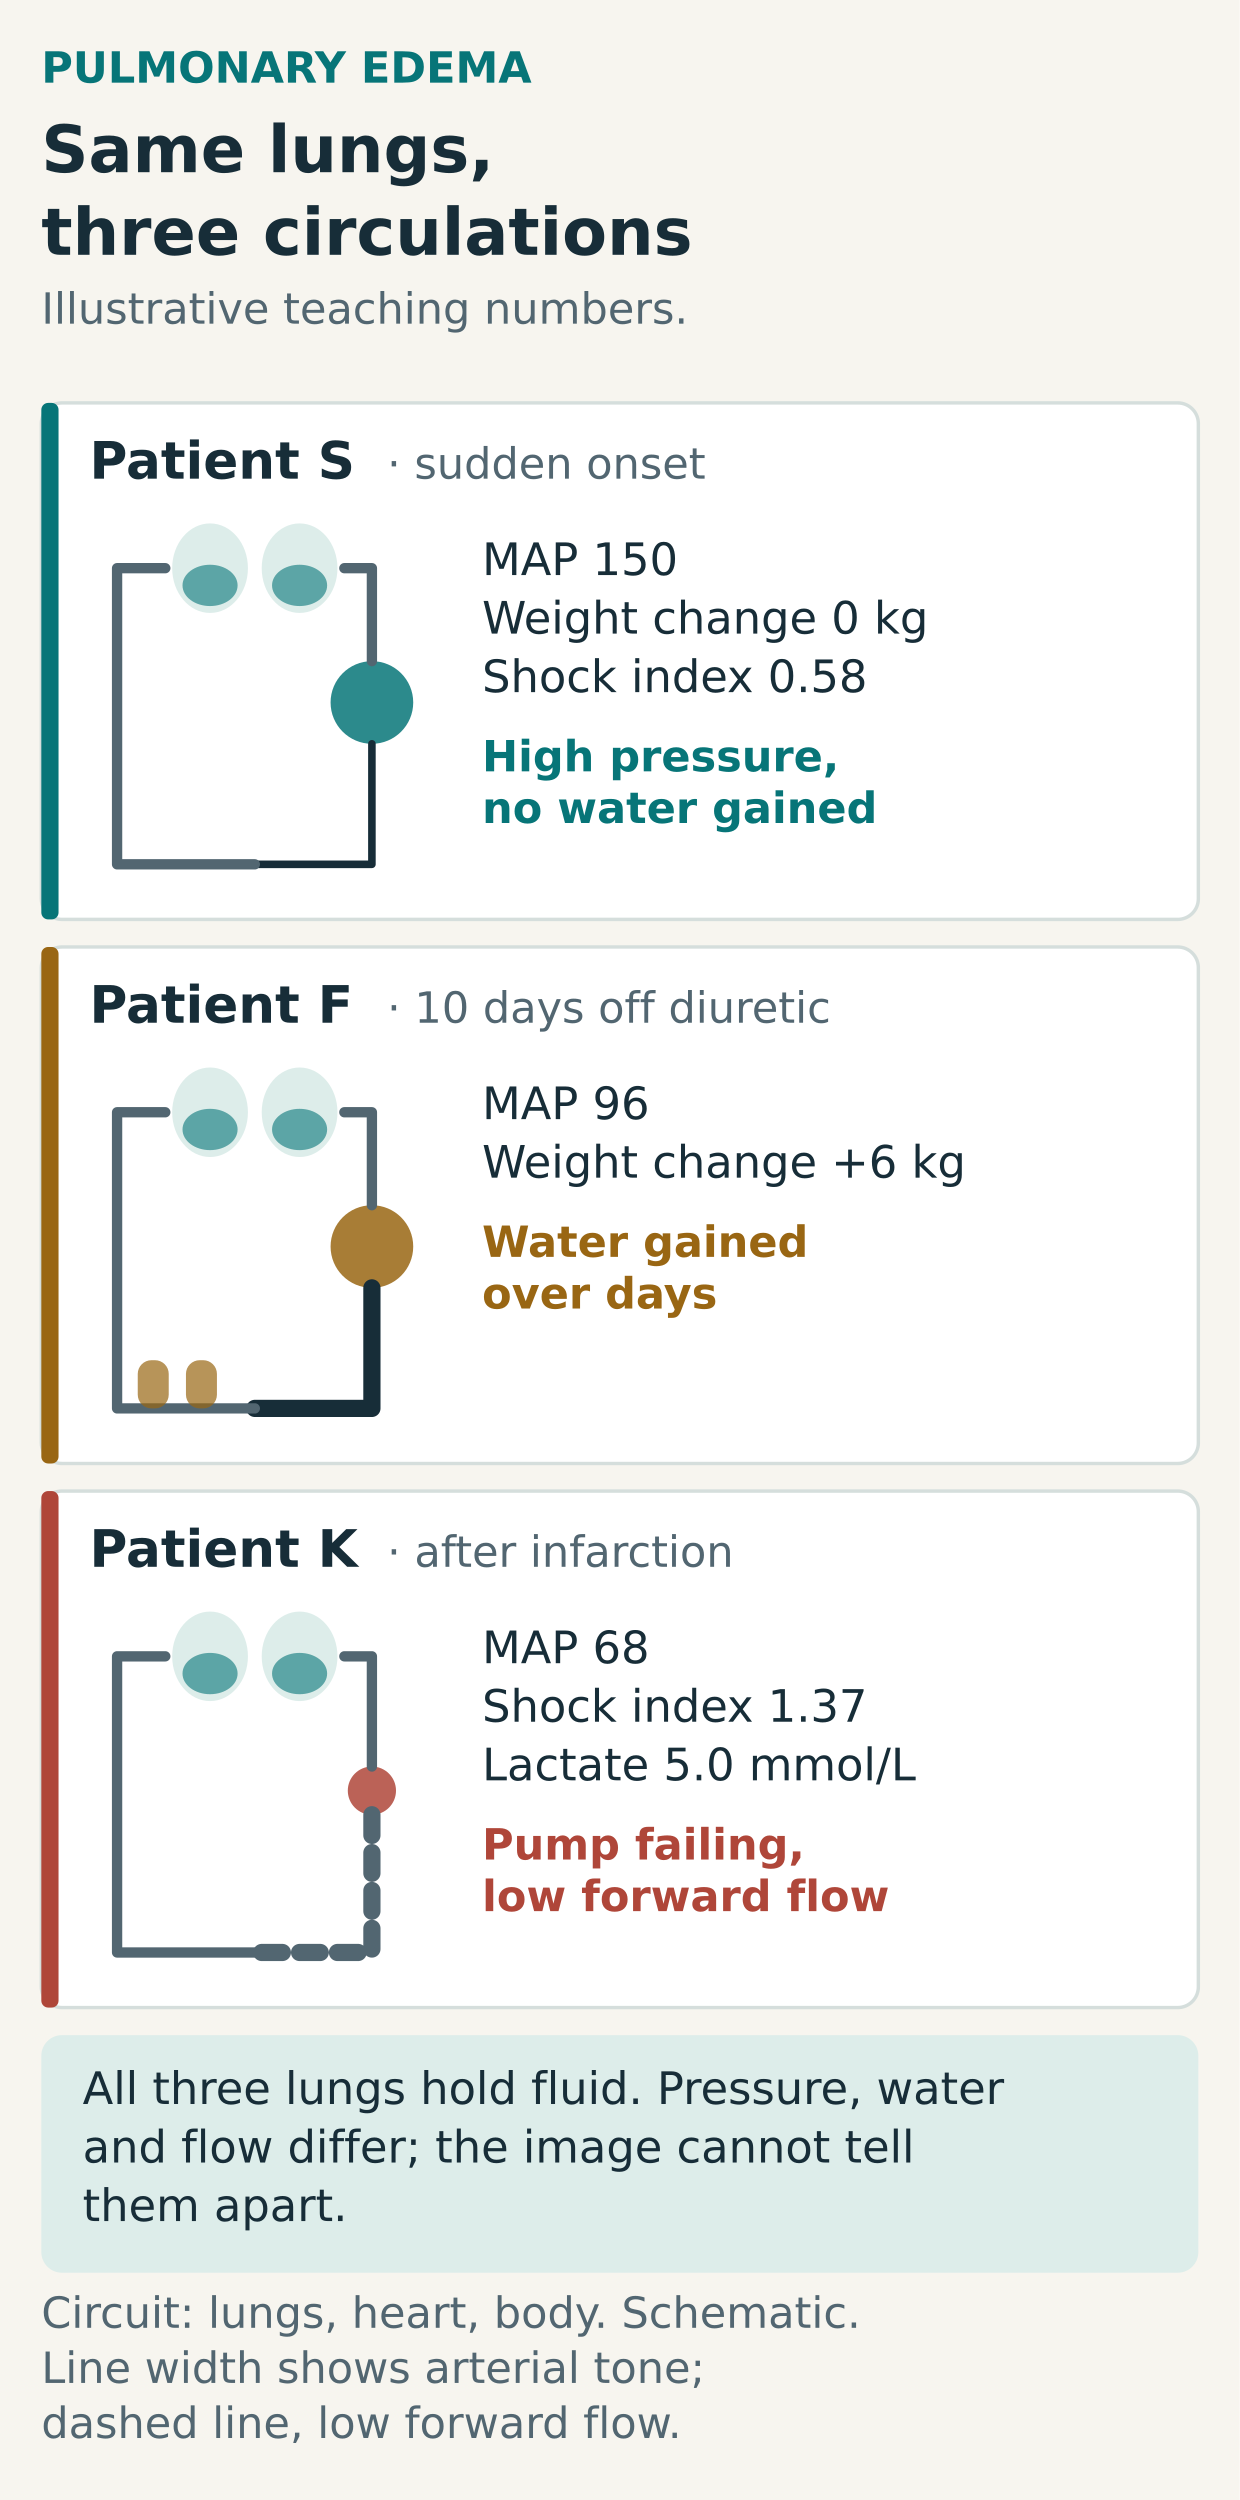
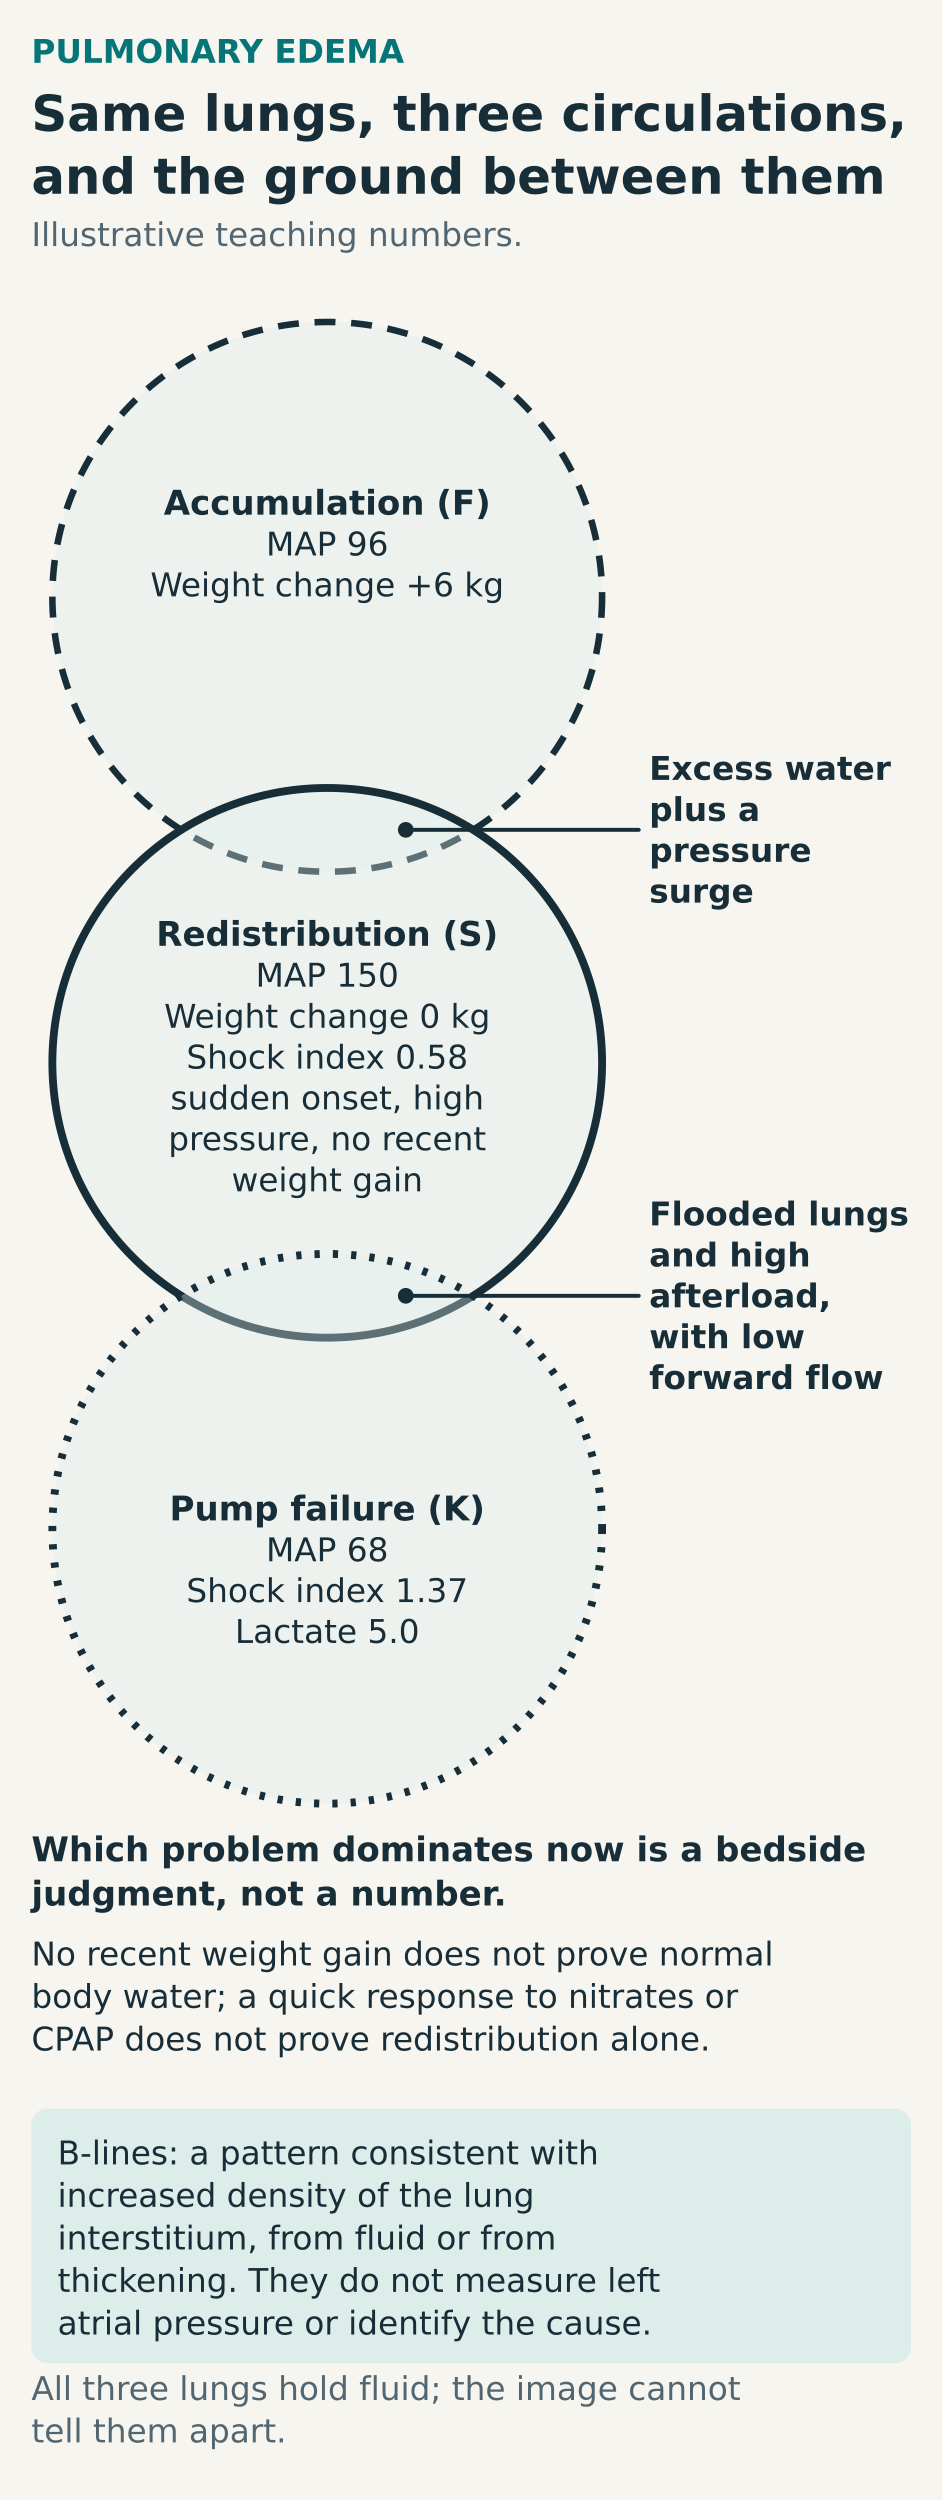
- <svg xmlns="http://www.w3.org/2000/svg" class="diagram-screen" viewBox="0 0 360 726" role="img" aria-labelledby="fig-r4-01-three-flooded-lungs-screen-title" aria-describedby="fig-r4-01-three-flooded-lungs-screen-desc">
+ <svg xmlns="http://www.w3.org/2000/svg" class="diagram-screen" viewBox="0 0 360 955" role="img" aria-labelledby="fig-r4-01-three-flooded-lungs-screen-title" aria-describedby="fig-r4-01-three-flooded-lungs-screen-desc">
  <style>text{font-family:'DejaVu Sans',system-ui,sans-serif}.fig-r4-01-three-flooded-lungs-screen-t-ink{fill:var(--fig-ink,#172d38)}.fig-r4-01-three-flooded-lungs-screen-t-muted{fill:var(--fig-muted,#526671)}.fig-r4-01-three-flooded-lungs-screen-t-teal{fill:var(--fig-teal,#077578)}.fig-r4-01-three-flooded-lungs-screen-t-red{fill:var(--fig-red,#af4639)}.fig-r4-01-three-flooded-lungs-screen-t-gold{fill:var(--fig-gold,#996613)}.fig-r4-01-three-flooded-lungs-screen-bg{fill:var(--fig-canvas,#f7f5ef)}.fig-r4-01-three-flooded-lungs-screen-pn{fill:var(--fig-panel,#ffffff);stroke:var(--fig-rule,#d5dedc)}.fig-r4-01-three-flooded-lungs-screen-s-teal{stroke:var(--fig-teal,#077578);fill:none}.fig-r4-01-three-flooded-lungs-screen-f-teal{fill:var(--fig-teal,#077578)}.fig-r4-01-three-flooded-lungs-screen-s-red{stroke:var(--fig-red,#af4639);fill:none}.fig-r4-01-three-flooded-lungs-screen-f-red{fill:var(--fig-red,#af4639)}.fig-r4-01-three-flooded-lungs-screen-s-gold{stroke:var(--fig-gold,#996613);fill:none}.fig-r4-01-three-flooded-lungs-screen-f-gold{fill:var(--fig-gold,#996613)}.fig-r4-01-three-flooded-lungs-screen-s-muted{stroke:var(--fig-muted,#526671);fill:none}.fig-r4-01-three-flooded-lungs-screen-f-muted{fill:var(--fig-muted,#526671)}.fig-r4-01-three-flooded-lungs-screen-s-rule{stroke:var(--fig-rule,#d5dedc);fill:none}.fig-r4-01-three-flooded-lungs-screen-f-rule{fill:var(--fig-rule,#d5dedc)}.fig-r4-01-three-flooded-lungs-screen-s-ink{stroke:var(--fig-ink,#172d38);fill:none}.fig-r4-01-three-flooded-lungs-screen-f-ink{fill:var(--fig-ink,#172d38)}.fig-r4-01-three-flooded-lungs-screen-f-tt{fill:var(--fig-teal-tint,#ddedea)}.fig-r4-01-three-flooded-lungs-screen-f-rt{fill:var(--fig-red-tint,#f5e4df)}@media (prefers-color-scheme:dark){.fig-r4-01-three-flooded-lungs-screen-t-ink{fill:var(--fig-ink,#e8dfd0)}.fig-r4-01-three-flooded-lungs-screen-t-muted{fill:var(--fig-muted,#b3a897)}.fig-r4-01-three-flooded-lungs-screen-t-teal{fill:var(--fig-teal,#6fb8b0)}.fig-r4-01-three-flooded-lungs-screen-t-red{fill:var(--fig-red,#e0907f)}.fig-r4-01-three-flooded-lungs-screen-t-gold{fill:var(--fig-gold,#d9a955)}.fig-r4-01-three-flooded-lungs-screen-bg{fill:var(--fig-canvas,#25211c)}.fig-r4-01-three-flooded-lungs-screen-pn{fill:var(--fig-panel,#2d2822);stroke:var(--fig-rule,#4a4238)}.fig-r4-01-three-flooded-lungs-screen-s-teal{stroke:var(--fig-teal,#6fb8b0);fill:none}.fig-r4-01-three-flooded-lungs-screen-f-teal{fill:var(--fig-teal,#6fb8b0)}.fig-r4-01-three-flooded-lungs-screen-s-red{stroke:var(--fig-red,#e0907f);fill:none}.fig-r4-01-three-flooded-lungs-screen-f-red{fill:var(--fig-red,#e0907f)}.fig-r4-01-three-flooded-lungs-screen-s-gold{stroke:var(--fig-gold,#d9a955);fill:none}.fig-r4-01-three-flooded-lungs-screen-f-gold{fill:var(--fig-gold,#d9a955)}.fig-r4-01-three-flooded-lungs-screen-s-muted{stroke:var(--fig-muted,#b3a897);fill:none}.fig-r4-01-three-flooded-lungs-screen-f-muted{fill:var(--fig-muted,#b3a897)}.fig-r4-01-three-flooded-lungs-screen-s-rule{stroke:var(--fig-rule,#4a4238);fill:none}.fig-r4-01-three-flooded-lungs-screen-f-rule{fill:var(--fig-rule,#4a4238)}.fig-r4-01-three-flooded-lungs-screen-s-ink{stroke:var(--fig-ink,#e8dfd0);fill:none}.fig-r4-01-three-flooded-lungs-screen-f-ink{fill:var(--fig-ink,#e8dfd0)}.fig-r4-01-three-flooded-lungs-screen-f-tt{fill:var(--fig-teal-tint,#30443f)}.fig-r4-01-three-flooded-lungs-screen-f-rt{fill:var(--fig-red-tint,#43302a)}}</style>
  <defs>
    <marker id="fig-r4-01-three-flooded-lungs-screen-ah" viewBox="0 0 10 10" refX="8" refY="5" markerWidth="4.5" markerHeight="4.5" orient="auto-start-reverse">
      <path class="fig-r4-01-three-flooded-lungs-screen-f-muted" d="M0,0 L10,5 L0,10 z" />
    </marker>
  </defs>
-   <rect class="fig-r4-01-three-flooded-lungs-screen-bg" width="360" height="726" />
+   <rect class="fig-r4-01-three-flooded-lungs-screen-bg" width="360" height="955" />
  <text class="fig-r4-01-three-flooded-lungs-screen-t-teal" x="12.0" y="24.0" font-size="12.5" font-weight="600" text-anchor="start">PULMONARY EDEMA</text>
-   <text class="fig-r4-01-three-flooded-lungs-screen-t-ink" x="12.0" y="50.0" font-size="19" font-weight="600" text-anchor="start">Same lungs,</text>
-   <text class="fig-r4-01-three-flooded-lungs-screen-t-ink" x="12.0" y="74.0" font-size="19" font-weight="600" text-anchor="start">three circulations</text>
+   <text class="fig-r4-01-three-flooded-lungs-screen-t-ink" x="12.0" y="50.0" font-size="19" font-weight="600" text-anchor="start">Same lungs, three circulations,</text>
+   <text class="fig-r4-01-three-flooded-lungs-screen-t-ink" x="12.0" y="74.0" font-size="19" font-weight="600" text-anchor="start">and the ground between them</text>
  <text class="fig-r4-01-three-flooded-lungs-screen-t-muted" x="12.0" y="94.0" font-size="12.5" text-anchor="start">Illustrative teaching numbers.</text>
-   <rect class="fig-r4-01-three-flooded-lungs-screen-pn" x="12.0" y="117.0" width="336.0" height="150.0" rx="6" />
-   <rect class="fig-r4-01-three-flooded-lungs-screen-f-teal" x="12.0" y="117.0" width="5" height="150.0" rx="2" />
-   <text class="fig-r4-01-three-flooded-lungs-screen-t-ink" x="26.0" y="139.0" font-size="15" font-weight="600" text-anchor="start">Patient S</text>
-   <text class="fig-r4-01-three-flooded-lungs-screen-t-muted" x="112.4" y="139.0" font-size="12.5" text-anchor="start">· sudden onset</text>
-   <ellipse class="fig-r4-01-three-flooded-lungs-screen-f-tt" cx="61.0" cy="165" rx="11" ry="13" />
-   <ellipse class="fig-r4-01-three-flooded-lungs-screen-f-teal" cx="61.0" cy="170" rx="8" ry="6" opacity="0.6" />
-   <ellipse class="fig-r4-01-three-flooded-lungs-screen-f-tt" cx="87.0" cy="165" rx="11" ry="13" />
-   <ellipse class="fig-r4-01-three-flooded-lungs-screen-f-teal" cx="87.0" cy="170" rx="8" ry="6" opacity="0.6" />
-   <circle class="fig-r4-01-three-flooded-lungs-screen-f-teal" cx="108" cy="204.0" r="12" opacity="0.85" />
-   <path class="fig-r4-01-three-flooded-lungs-screen-s-muted" d="M100.0,165 H108 V192.0" stroke-width="3" stroke-linecap="round" stroke-linejoin="round" />
-   <path class="fig-r4-01-three-flooded-lungs-screen-s-ink" d="M108,216.0 V251 H74.0" stroke-width="2.2" stroke-linecap="round" stroke-linejoin="round" />
-   <path class="fig-r4-01-three-flooded-lungs-screen-s-muted" d="M74.0,251 H34 V165 H48.0" stroke-width="3" stroke-linecap="round" stroke-linejoin="round" />
-   <text class="fig-r4-01-three-flooded-lungs-screen-t-ink" x="140.0" y="167.0" font-size="13" text-anchor="start">MAP 150</text>
-   <text class="fig-r4-01-three-flooded-lungs-screen-t-ink" x="140.0" y="184.0" font-size="13" text-anchor="start">Weight change 0 kg</text>
-   <text class="fig-r4-01-three-flooded-lungs-screen-t-ink" x="140.0" y="201.0" font-size="13" text-anchor="start">Shock index 0.58</text>
-   <text class="fig-r4-01-three-flooded-lungs-screen-t-teal" x="140.0" y="224.0" font-size="12.5" font-weight="600" text-anchor="start">High pressure,</text>
-   <text class="fig-r4-01-three-flooded-lungs-screen-t-teal" x="140.0" y="239.0" font-size="12.5" font-weight="600" text-anchor="start">no water gained</text>
-   <rect class="fig-r4-01-three-flooded-lungs-screen-pn" x="12.0" y="275.0" width="336.0" height="150.0" rx="6" />
-   <rect class="fig-r4-01-three-flooded-lungs-screen-f-gold" x="12.0" y="275.0" width="5" height="150.0" rx="2" />
-   <text class="fig-r4-01-three-flooded-lungs-screen-t-ink" x="26.0" y="297.0" font-size="15" font-weight="600" text-anchor="start">Patient F</text>
-   <text class="fig-r4-01-three-flooded-lungs-screen-t-muted" x="112.4" y="297.0" font-size="12.5" text-anchor="start">· 10 days off diuretic</text>
-   <ellipse class="fig-r4-01-three-flooded-lungs-screen-f-tt" cx="61.0" cy="323" rx="11" ry="13" />
-   <ellipse class="fig-r4-01-three-flooded-lungs-screen-f-teal" cx="61.0" cy="328" rx="8" ry="6" opacity="0.6" />
-   <ellipse class="fig-r4-01-three-flooded-lungs-screen-f-tt" cx="87.0" cy="323" rx="11" ry="13" />
-   <ellipse class="fig-r4-01-three-flooded-lungs-screen-f-teal" cx="87.0" cy="328" rx="8" ry="6" opacity="0.6" />
-   <circle class="fig-r4-01-three-flooded-lungs-screen-f-gold" cx="108" cy="362.0" r="12" opacity="0.85" />
-   <path class="fig-r4-01-three-flooded-lungs-screen-s-muted" d="M100.0,323 H108 V350.0" stroke-width="3" stroke-linecap="round" stroke-linejoin="round" />
-   <path class="fig-r4-01-three-flooded-lungs-screen-s-ink" d="M108,374.0 V409 H74.0" stroke-width="5" stroke-linecap="round" stroke-linejoin="round" />
-   <path class="fig-r4-01-three-flooded-lungs-screen-s-muted" d="M74.0,409 H34 V323 H48.0" stroke-width="3" stroke-linecap="round" stroke-linejoin="round" />
-   <rect class="fig-r4-01-three-flooded-lungs-screen-f-gold" x="40" y="395" width="9" height="14" rx="4" opacity="0.7" />
-   <rect class="fig-r4-01-three-flooded-lungs-screen-f-gold" x="54" y="395" width="9" height="14" rx="4" opacity="0.7" />
-   <text class="fig-r4-01-three-flooded-lungs-screen-t-ink" x="140.0" y="325.0" font-size="13" text-anchor="start">MAP 96</text>
-   <text class="fig-r4-01-three-flooded-lungs-screen-t-ink" x="140.0" y="342.0" font-size="13" text-anchor="start">Weight change +6 kg</text>
-   <text class="fig-r4-01-three-flooded-lungs-screen-t-gold" x="140.0" y="365.0" font-size="12.5" font-weight="600" text-anchor="start">Water gained</text>
-   <text class="fig-r4-01-three-flooded-lungs-screen-t-gold" x="140.0" y="380.0" font-size="12.5" font-weight="600" text-anchor="start">over days</text>
-   <rect class="fig-r4-01-three-flooded-lungs-screen-pn" x="12.0" y="433.0" width="336.0" height="150.0" rx="6" />
-   <rect class="fig-r4-01-three-flooded-lungs-screen-f-red" x="12.0" y="433.0" width="5" height="150.0" rx="2" />
-   <text class="fig-r4-01-three-flooded-lungs-screen-t-ink" x="26.0" y="455.0" font-size="15" font-weight="600" text-anchor="start">Patient K</text>
-   <text class="fig-r4-01-three-flooded-lungs-screen-t-muted" x="112.4" y="455.0" font-size="12.5" text-anchor="start">· after infarction</text>
-   <ellipse class="fig-r4-01-three-flooded-lungs-screen-f-tt" cx="61.0" cy="481" rx="11" ry="13" />
-   <ellipse class="fig-r4-01-three-flooded-lungs-screen-f-teal" cx="61.0" cy="486" rx="8" ry="6" opacity="0.6" />
-   <ellipse class="fig-r4-01-three-flooded-lungs-screen-f-tt" cx="87.0" cy="481" rx="11" ry="13" />
-   <ellipse class="fig-r4-01-three-flooded-lungs-screen-f-teal" cx="87.0" cy="486" rx="8" ry="6" opacity="0.6" />
-   <circle class="fig-r4-01-three-flooded-lungs-screen-f-red" cx="108" cy="520.0" r="7" opacity="0.85" />
-   <path class="fig-r4-01-three-flooded-lungs-screen-s-muted" d="M100.0,481 H108 V513.0" stroke-width="3" stroke-linecap="round" stroke-linejoin="round" />
-   <path class="fig-r4-01-three-flooded-lungs-screen-s-muted" d="M108,527.0 V567 H74.0" stroke-width="5" stroke-linecap="round" stroke-linejoin="round" stroke-dasharray="6 5" />
-   <path class="fig-r4-01-three-flooded-lungs-screen-s-muted" d="M74.0,567 H34 V481 H48.0" stroke-width="3" stroke-linecap="round" stroke-linejoin="round" />
-   <text class="fig-r4-01-three-flooded-lungs-screen-t-ink" x="140.0" y="483.0" font-size="13" text-anchor="start">MAP 68</text>
-   <text class="fig-r4-01-three-flooded-lungs-screen-t-ink" x="140.0" y="500.0" font-size="13" text-anchor="start">Shock index 1.37</text>
-   <text class="fig-r4-01-three-flooded-lungs-screen-t-ink" x="140.0" y="517.0" font-size="13" text-anchor="start">Lactate 5.0 mmol/L</text>
-   <text class="fig-r4-01-three-flooded-lungs-screen-t-red" x="140.0" y="540.0" font-size="12.5" font-weight="600" text-anchor="start">Pump failing,</text>
-   <text class="fig-r4-01-three-flooded-lungs-screen-t-red" x="140.0" y="555.0" font-size="12.5" font-weight="600" text-anchor="start">low forward flow</text>
-   <rect class="fig-r4-01-three-flooded-lungs-screen-f-tt" x="12.0" y="591.0" width="336.0" height="69.0" rx="6" />
-   <text class="fig-r4-01-three-flooded-lungs-screen-t-ink" x="24.0" y="611.0" font-size="13" text-anchor="start">All three lungs hold fluid. Pressure, water</text>
-   <text class="fig-r4-01-three-flooded-lungs-screen-t-ink" x="24.0" y="628.0" font-size="13" text-anchor="start">and flow differ; the image cannot tell</text>
-   <text class="fig-r4-01-three-flooded-lungs-screen-t-ink" x="24.0" y="645.0" font-size="13" text-anchor="start">them apart.</text>
-   <text class="fig-r4-01-three-flooded-lungs-screen-t-muted" x="12.0" y="676.0" font-size="12.5" text-anchor="start">Circuit: lungs, heart, body. Schematic.</text>
-   <text class="fig-r4-01-three-flooded-lungs-screen-t-muted" x="12.0" y="692.0" font-size="12.5" text-anchor="start">Line width shows arterial tone;</text>
-   <text class="fig-r4-01-three-flooded-lungs-screen-t-muted" x="12.0" y="708.0" font-size="12.5" text-anchor="start">dashed line, low forward flow.</text>
+   <circle class="fig-r4-01-three-flooded-lungs-screen-f-tt" cx="125" cy="228" r="105" opacity="0.35" />
+   <circle class="fig-r4-01-three-flooded-lungs-screen-s-ink" cx="125" cy="228" r="105" stroke-width="2.5" stroke-dasharray="8 6" />
+   <circle class="fig-r4-01-three-flooded-lungs-screen-f-tt" cx="125" cy="406" r="105" opacity="0.35" />
+   <circle class="fig-r4-01-three-flooded-lungs-screen-s-ink" cx="125" cy="406" r="105" stroke-width="3" />
+   <circle class="fig-r4-01-three-flooded-lungs-screen-f-tt" cx="125" cy="584" r="105" opacity="0.35" />
+   <circle class="fig-r4-01-three-flooded-lungs-screen-s-ink" cx="125" cy="584" r="105" stroke-width="3" stroke-dasharray="2 5" />
+   <text class="fig-r4-01-three-flooded-lungs-screen-t-ink" x="125.0" y="196.6" font-size="13.0" font-weight="600" text-anchor="middle">Accumulation (F)</text>
+   <text class="fig-r4-01-three-flooded-lungs-screen-t-ink" x="125.0" y="212.2" font-size="12.5" text-anchor="middle">MAP 96</text>
+   <text class="fig-r4-01-three-flooded-lungs-screen-t-ink" x="125.0" y="227.8" font-size="12.5" text-anchor="middle">Weight change +6 kg</text>
+   <text class="fig-r4-01-three-flooded-lungs-screen-t-ink" x="125.0" y="361.3" font-size="13.0" font-weight="600" text-anchor="middle">Redistribution (S)</text>
+   <text class="fig-r4-01-three-flooded-lungs-screen-t-ink" x="125.0" y="376.9" font-size="12.5" text-anchor="middle">MAP 150</text>
+   <text class="fig-r4-01-three-flooded-lungs-screen-t-ink" x="125.0" y="392.6" font-size="12.5" text-anchor="middle">Weight change 0 kg</text>
+   <text class="fig-r4-01-three-flooded-lungs-screen-t-ink" x="125.0" y="408.2" font-size="12.5" text-anchor="middle">Shock index 0.58</text>
+   <text class="fig-r4-01-three-flooded-lungs-screen-t-ink" x="125.0" y="423.8" font-size="12.5" text-anchor="middle">sudden onset, high</text>
+   <text class="fig-r4-01-three-flooded-lungs-screen-t-ink" x="125.0" y="439.4" font-size="12.5" text-anchor="middle">pressure, no recent</text>
+   <text class="fig-r4-01-three-flooded-lungs-screen-t-ink" x="125.0" y="455.1" font-size="12.5" text-anchor="middle">weight gain</text>
+   <text class="fig-r4-01-three-flooded-lungs-screen-t-ink" x="125.0" y="580.8" font-size="13.0" font-weight="600" text-anchor="middle">Pump failure (K)</text>
+   <text class="fig-r4-01-three-flooded-lungs-screen-t-ink" x="125.0" y="596.4" font-size="12.5" text-anchor="middle">MAP 68</text>
+   <text class="fig-r4-01-three-flooded-lungs-screen-t-ink" x="125.0" y="612.0" font-size="12.5" text-anchor="middle">Shock index 1.37</text>
+   <text class="fig-r4-01-three-flooded-lungs-screen-t-ink" x="125.0" y="627.6" font-size="12.5" text-anchor="middle">Lactate 5.0</text>
+   <path class="fig-r4-01-three-flooded-lungs-screen-s-ink" d="M155,317.0 H244" stroke-width="1.5" stroke-linecap="round" stroke-linejoin="round" />
+   <circle class="fig-r4-01-three-flooded-lungs-screen-f-ink" cx="155" cy="317.0" r="3" />
+   <text class="fig-r4-01-three-flooded-lungs-screen-t-ink" x="248.0" y="297.9" font-size="12.5" font-weight="600" text-anchor="start">Excess water</text>
+   <text class="fig-r4-01-three-flooded-lungs-screen-t-ink" x="248.0" y="313.6" font-size="12.5" font-weight="600" text-anchor="start">plus a</text>
+   <text class="fig-r4-01-three-flooded-lungs-screen-t-ink" x="248.0" y="329.2" font-size="12.5" font-weight="600" text-anchor="start">pressure</text>
+   <text class="fig-r4-01-three-flooded-lungs-screen-t-ink" x="248.0" y="344.8" font-size="12.5" font-weight="600" text-anchor="start">surge</text>
+   <path class="fig-r4-01-three-flooded-lungs-screen-s-ink" d="M155,495.0 H244" stroke-width="1.5" stroke-linecap="round" stroke-linejoin="round" />
+   <circle class="fig-r4-01-three-flooded-lungs-screen-f-ink" cx="155" cy="495.0" r="3" />
+   <text class="fig-r4-01-three-flooded-lungs-screen-t-ink" x="248.0" y="468.1" font-size="12.5" font-weight="600" text-anchor="start">Flooded lungs</text>
+   <text class="fig-r4-01-three-flooded-lungs-screen-t-ink" x="248.0" y="483.8" font-size="12.5" font-weight="600" text-anchor="start">and high</text>
+   <text class="fig-r4-01-three-flooded-lungs-screen-t-ink" x="248.0" y="499.4" font-size="12.5" font-weight="600" text-anchor="start">afterload,</text>
+   <text class="fig-r4-01-three-flooded-lungs-screen-t-ink" x="248.0" y="515.0" font-size="12.5" font-weight="600" text-anchor="start">with low</text>
+   <text class="fig-r4-01-three-flooded-lungs-screen-t-ink" x="248.0" y="530.6" font-size="12.5" font-weight="600" text-anchor="start">forward flow</text>
+   <text class="fig-r4-01-three-flooded-lungs-screen-t-ink" x="12.0" y="711.0" font-size="13" font-weight="600" text-anchor="start">Which problem dominates now is a bedside</text>
+   <text class="fig-r4-01-three-flooded-lungs-screen-t-ink" x="12.0" y="727.9" font-size="13" font-weight="600" text-anchor="start">judgment, not a number.</text>
+   <text class="fig-r4-01-three-flooded-lungs-screen-t-ink" x="12.0" y="750.8" font-size="12.5" text-anchor="start">No recent weight gain does not prove normal</text>
+   <text class="fig-r4-01-three-flooded-lungs-screen-t-ink" x="12.0" y="767.0" font-size="12.5" text-anchor="start">body water; a quick response to nitrates or</text>
+   <text class="fig-r4-01-three-flooded-lungs-screen-t-ink" x="12.0" y="783.3" font-size="12.5" text-anchor="start">CPAP does not prove redistribution alone.</text>
+   <rect class="fig-r4-01-three-flooded-lungs-screen-f-tt" x="12.0" y="805.5" width="336.0" height="97.2" rx="6" />
+   <text class="fig-r4-01-three-flooded-lungs-screen-t-ink" x="22.0" y="826.8" font-size="12.5" text-anchor="start">B-lines: a pattern consistent with</text>
+   <text class="fig-r4-01-three-flooded-lungs-screen-t-ink" x="22.0" y="843.0" font-size="12.5" text-anchor="start">increased density of the lung</text>
+   <text class="fig-r4-01-three-flooded-lungs-screen-t-ink" x="22.0" y="859.3" font-size="12.5" text-anchor="start">interstitium, from fluid or from</text>
+   <text class="fig-r4-01-three-flooded-lungs-screen-t-ink" x="22.0" y="875.5" font-size="12.5" text-anchor="start">thickening. They do not measure left</text>
+   <text class="fig-r4-01-three-flooded-lungs-screen-t-ink" x="22.0" y="891.8" font-size="12.5" text-anchor="start">atrial pressure or identify the cause.</text>
+   <text class="fig-r4-01-three-flooded-lungs-screen-t-muted" x="12.0" y="916.8" font-size="12.5" text-anchor="start">All three lungs hold fluid; the image cannot</text>
+   <text class="fig-r4-01-three-flooded-lungs-screen-t-muted" x="12.0" y="933.0" font-size="12.5" text-anchor="start">tell them apart.</text>
</svg>
